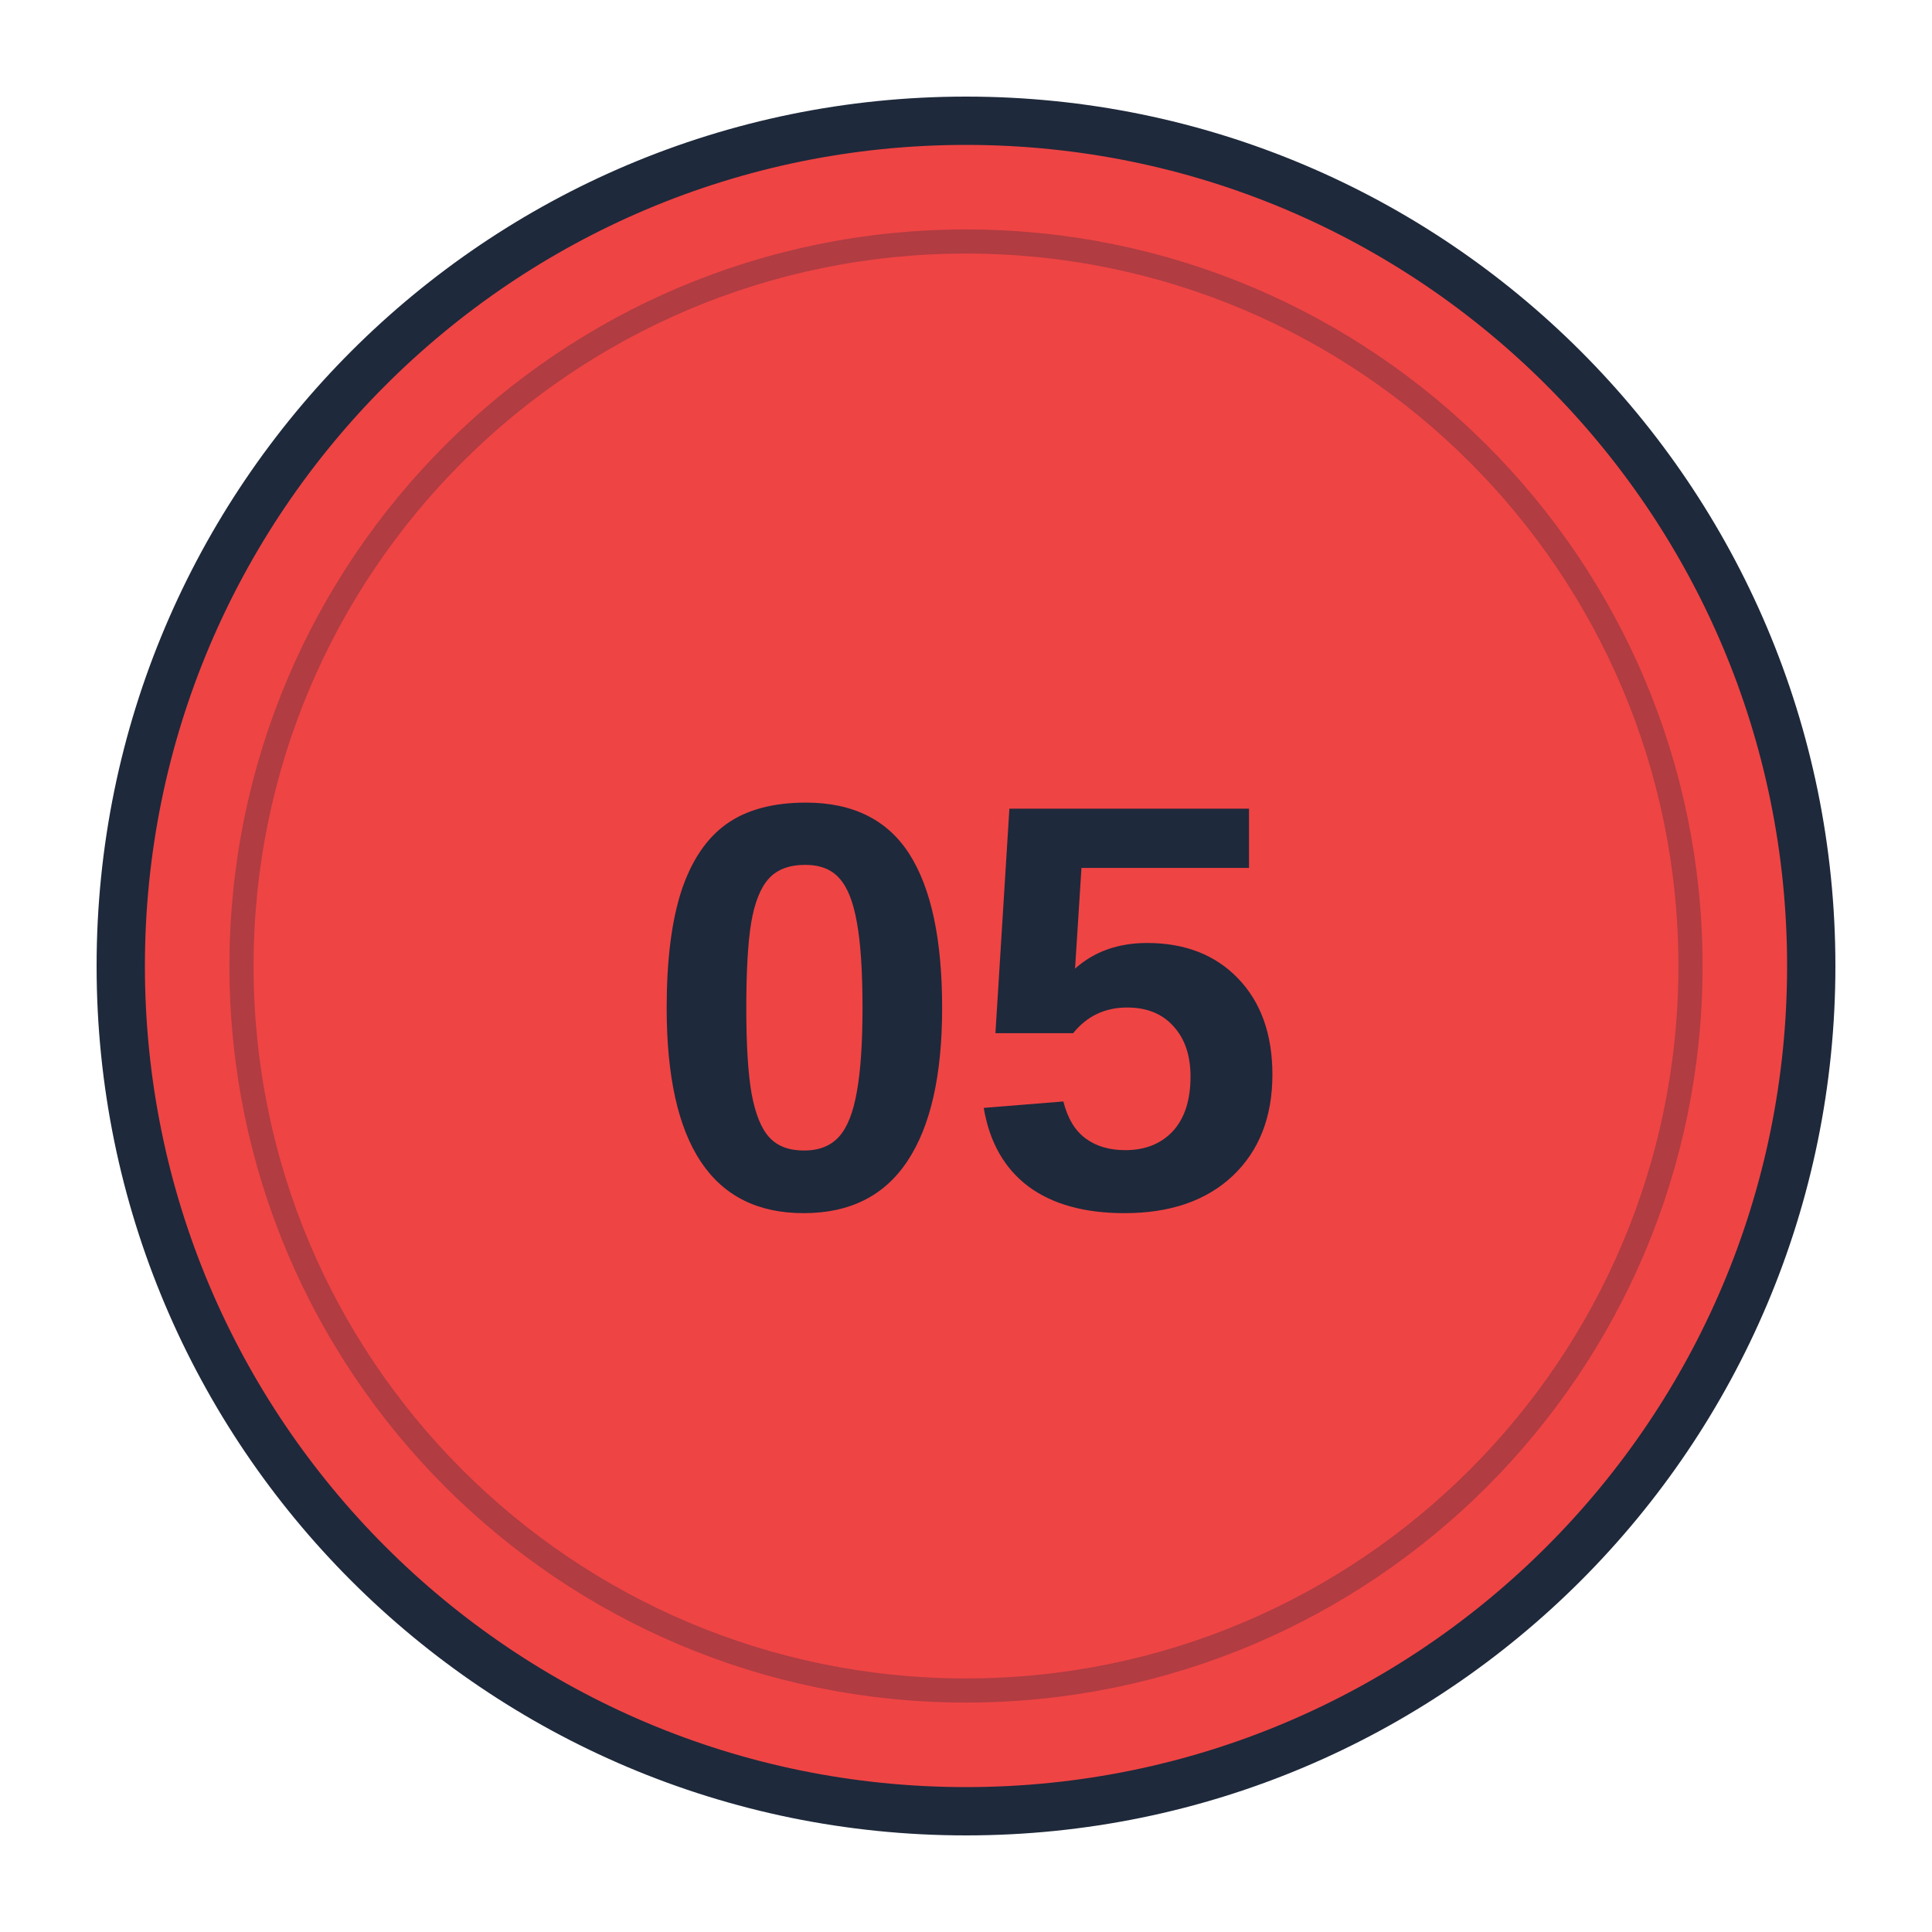
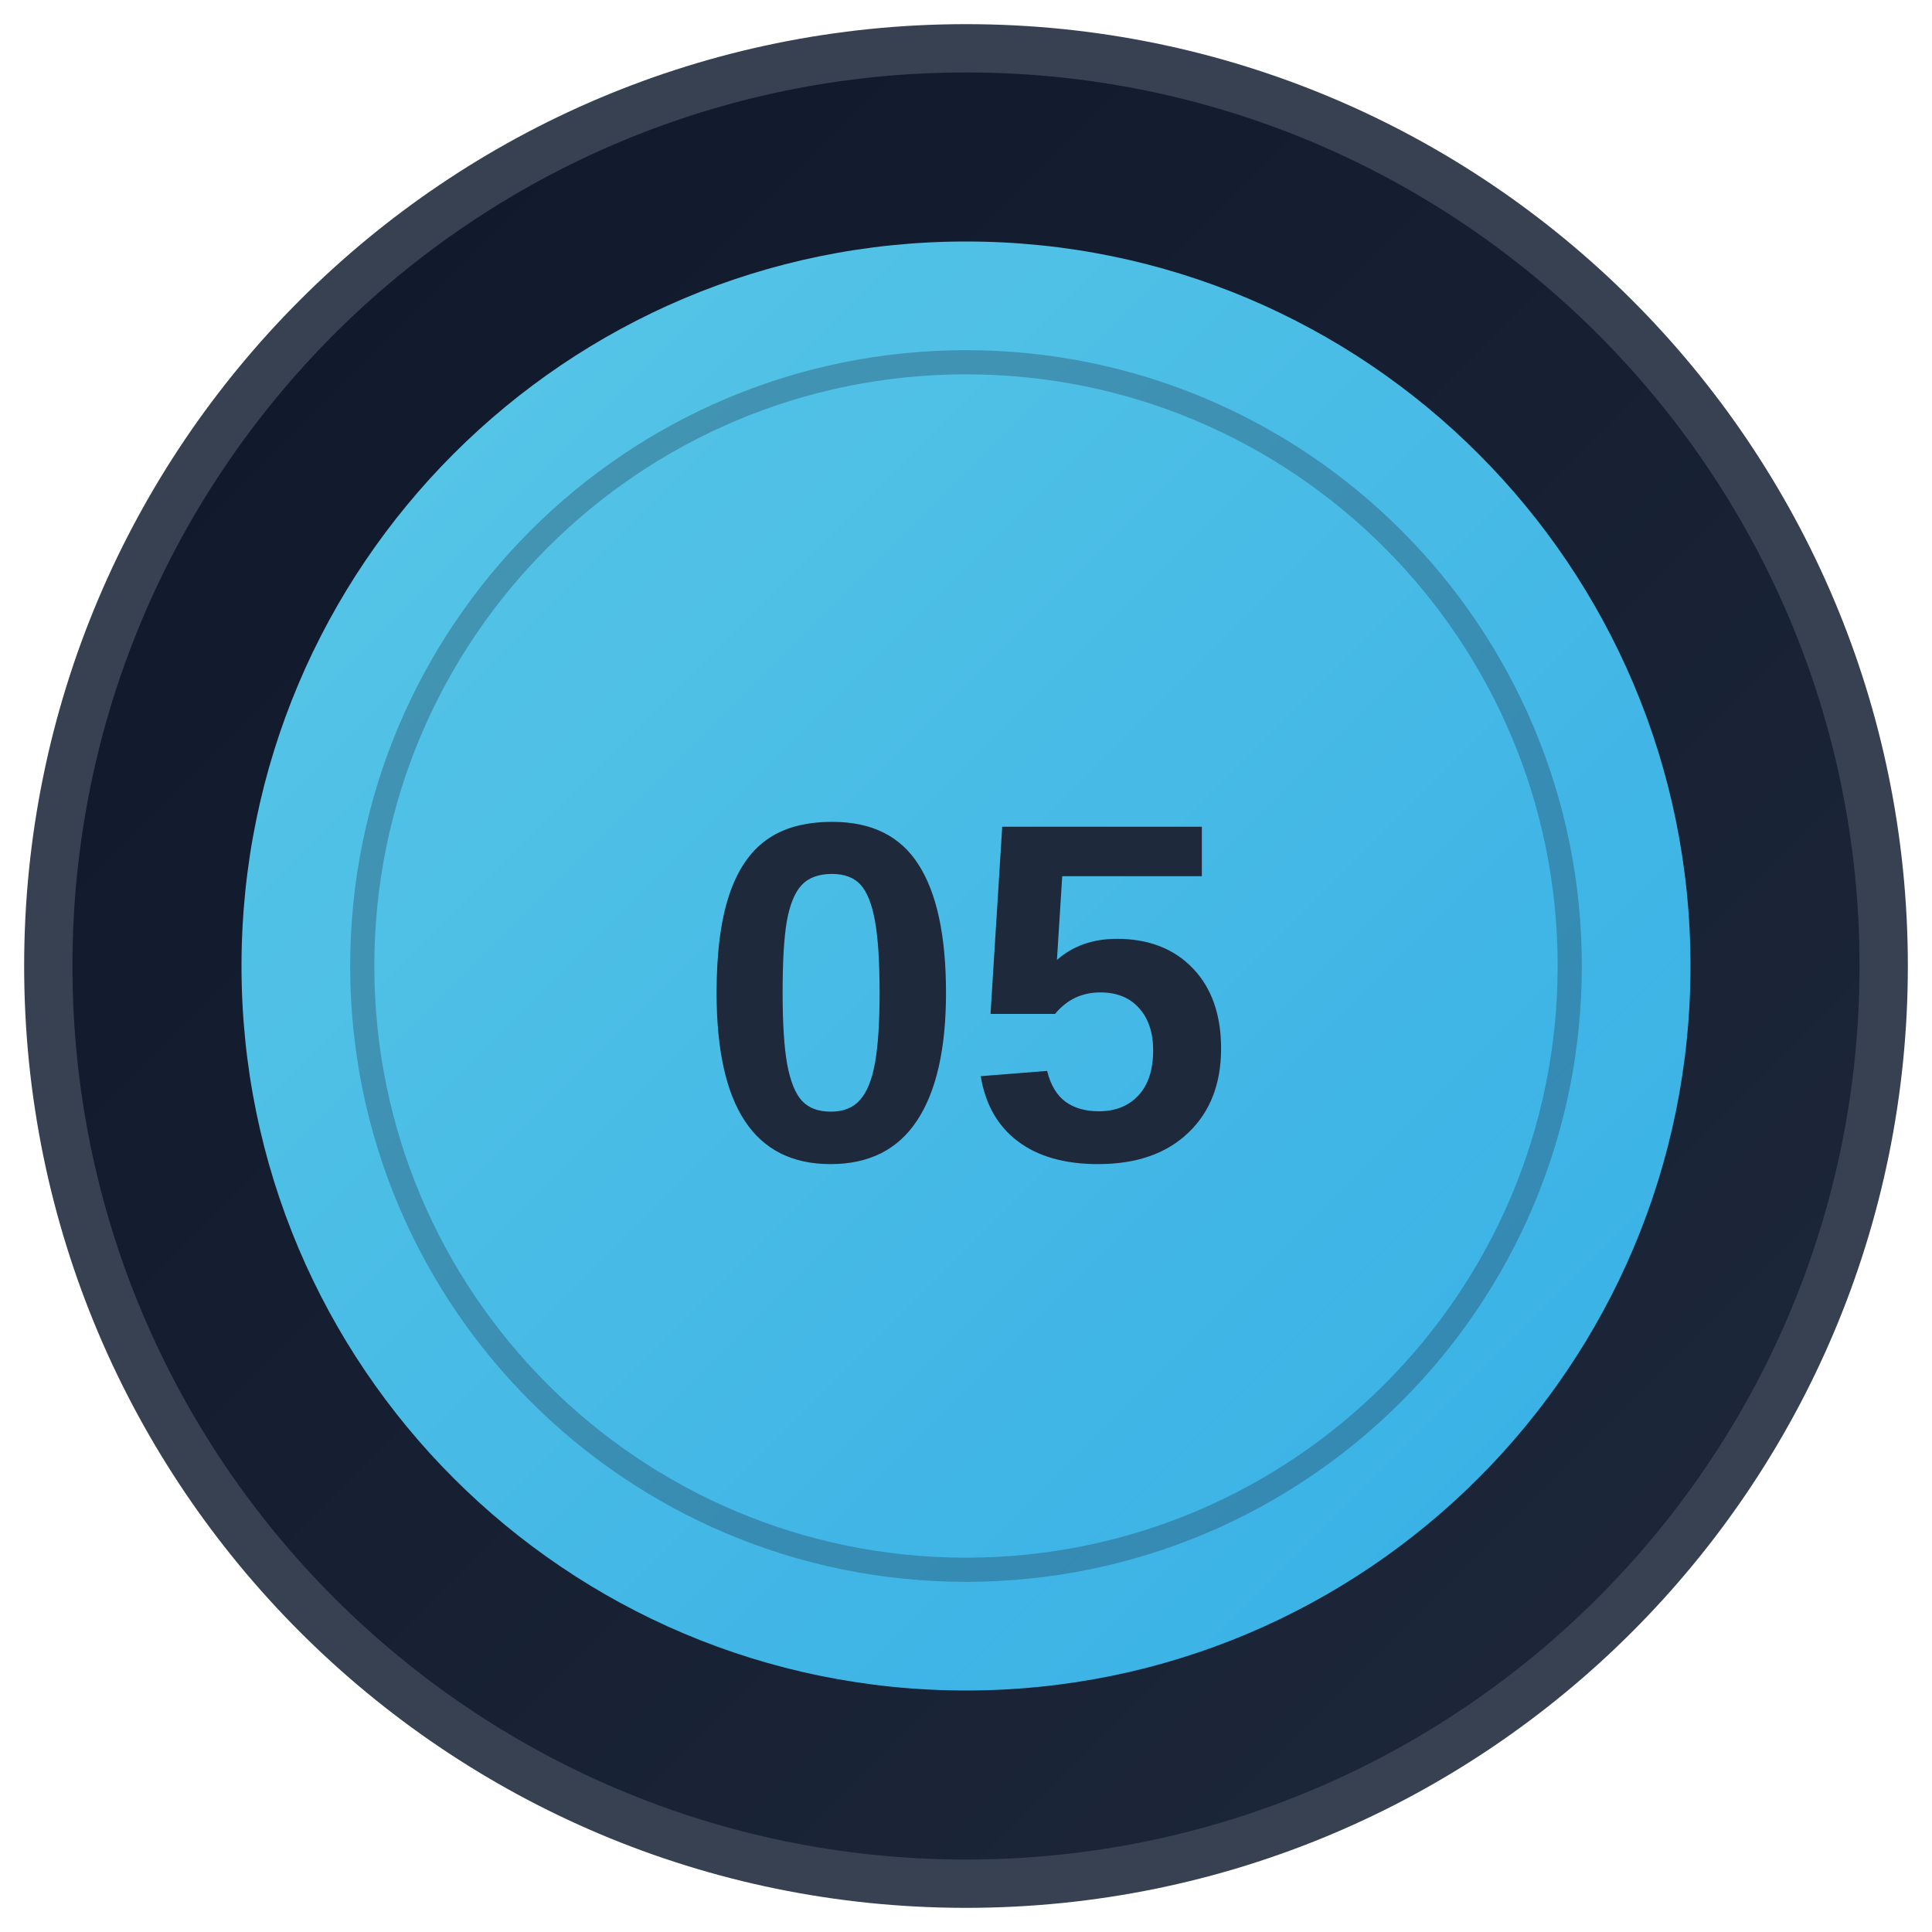
<svg xmlns="http://www.w3.org/2000/svg" width="80" height="80">
-   <circle cx="40" cy="40" r="35" fill="#ef4444" stroke="#1e293b" stroke-width="2" />
-   <text x="40" y="50" fill="#1e293b" font-family="Arial, sans-serif" font-size="24" font-weight="bold" text-anchor="middle">05</text>
-   <circle cx="40" cy="40" r="30" fill="none" stroke="#1e293b" stroke-width="1" opacity="0.3" />
+   <defs>
+     <linearGradient id="darkBg05" x1="0%" y1="0%" x2="100%" y2="100%">
+       <stop offset="0%" style="stop-color:#0f172a;stop-opacity:1" />
+       <stop offset="100%" style="stop-color:#1e293b;stop-opacity:1" />
+     </linearGradient>
+     <linearGradient id="weekGradient05" x1="0%" y1="0%" x2="100%" y2="100%">
+       <stop offset="0%" style="stop-color:#61DAFB;stop-opacity:1" />
+       <stop offset="100%" style="stop-color:#38bdf8;stop-opacity:1" />
+     </linearGradient>
+   </defs>
+   <circle cx="40" cy="40" r="38" fill="url(#darkBg05)" stroke="#374151" stroke-width="2" />
+   <circle cx="40" cy="40" r="30" fill="url(#weekGradient05)" opacity="0.9" />
+   <text x="40" y="48" fill="#1e293b" font-family="Arial, sans-serif" font-size="20" font-weight="bold" text-anchor="middle">05</text>
+   <circle cx="40" cy="40" r="25" fill="none" stroke="#1e293b" stroke-width="1" opacity="0.3" />
</svg>
